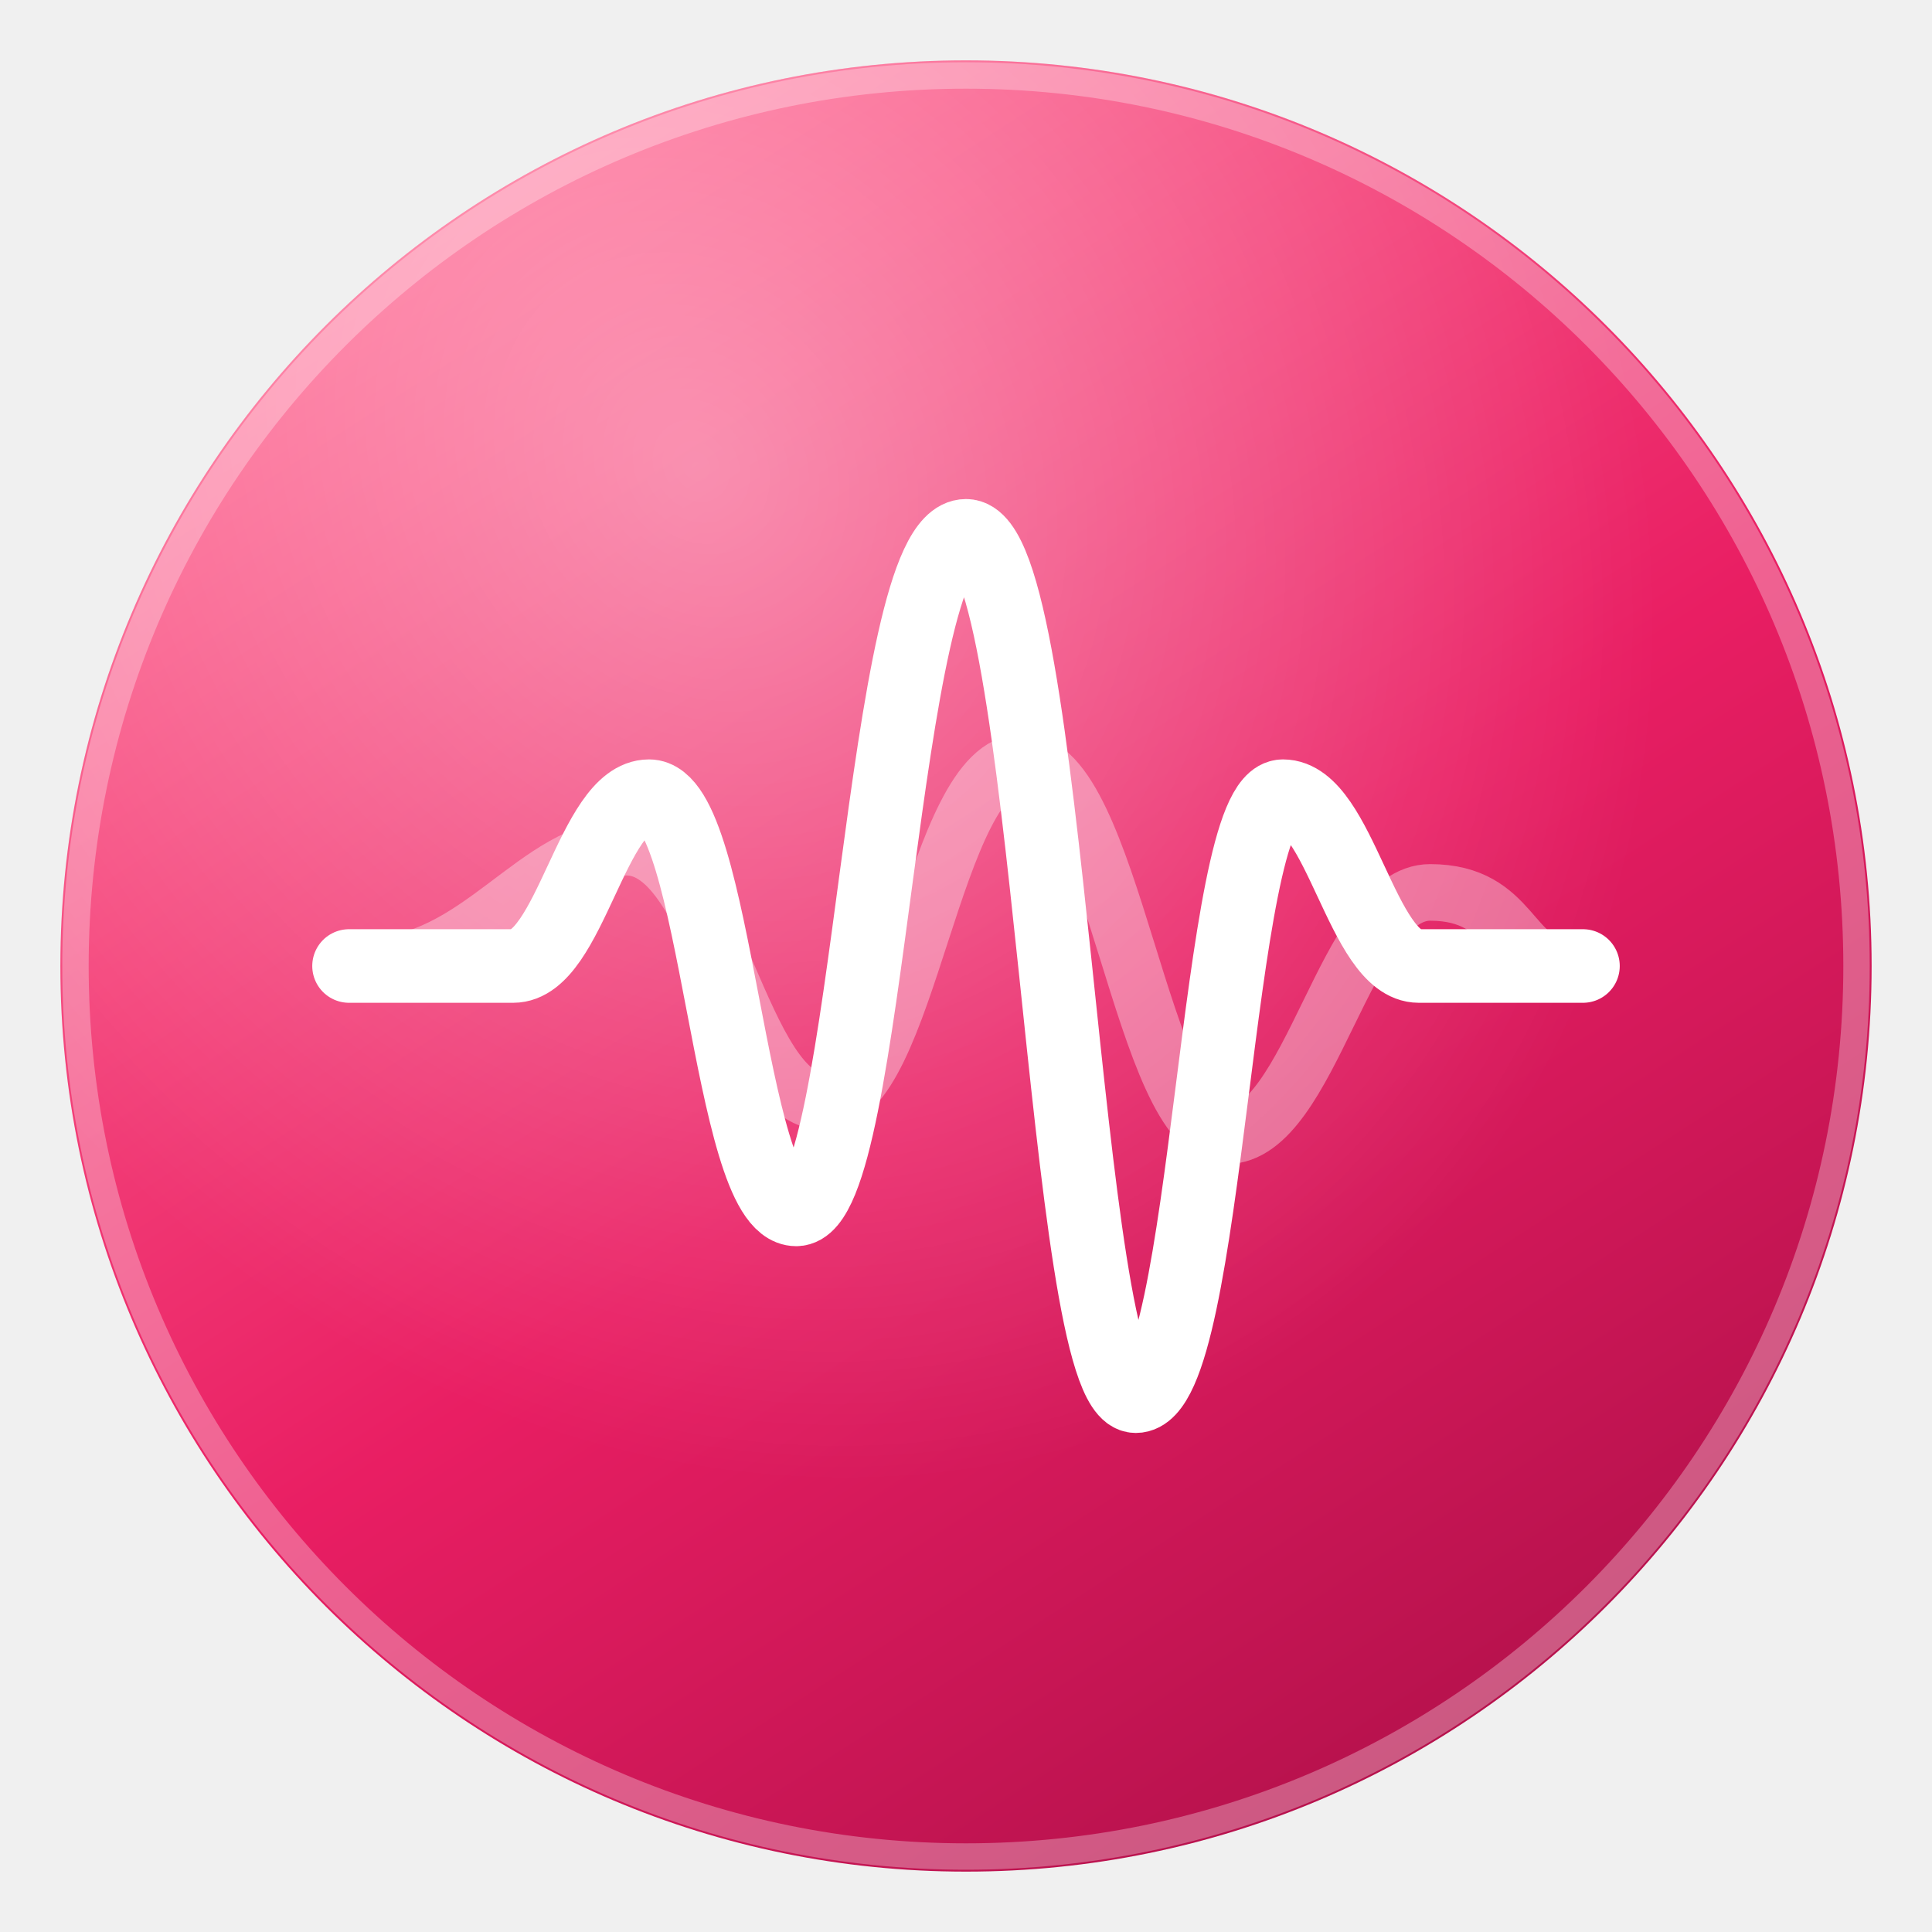
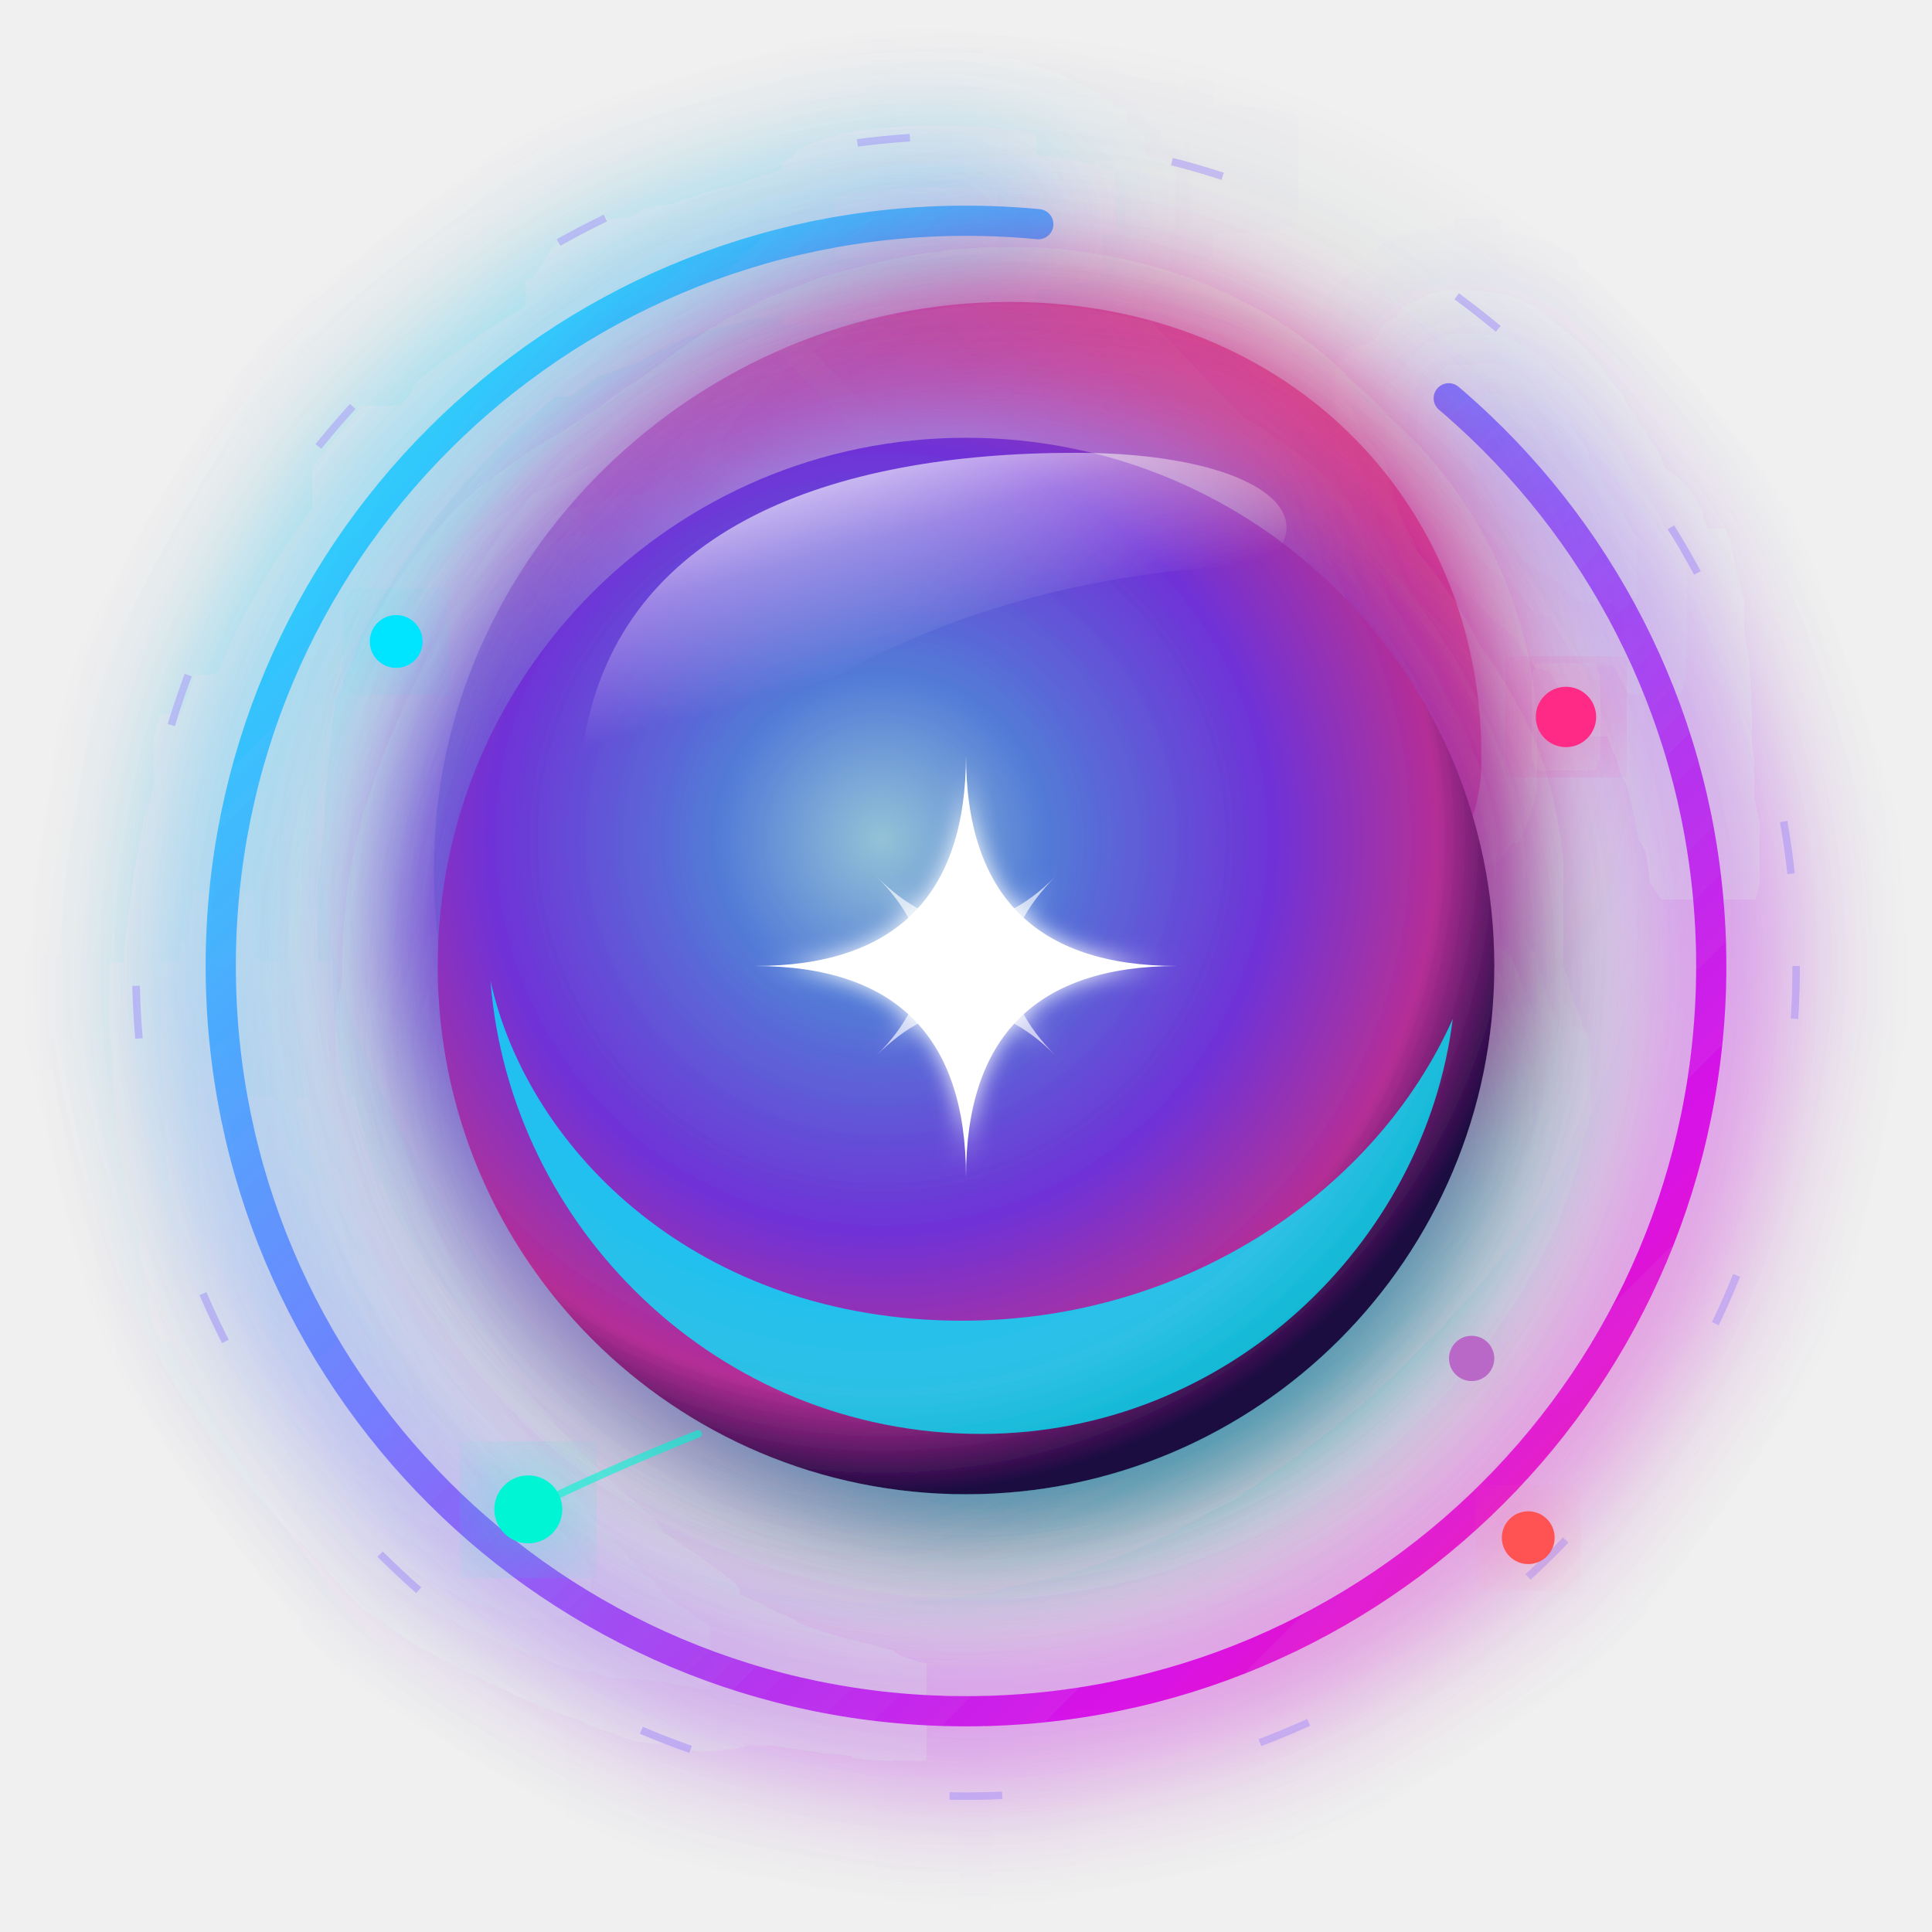
<svg xmlns="http://www.w3.org/2000/svg" width="1024" height="1024" viewBox="0 0 1024 1024" fill="none">
  <defs>
-     <linearGradient id="disc" x1="220" y1="60" x2="804" y2="964" gradientUnits="userSpaceOnUse">
-       <stop stop-color="#FF6A93" />
-       <stop offset="0.55" stop-color="#E91E63" />
-       <stop offset="1" stop-color="#B0104A" />
+     <filter id="prism-glow" x="-50%" y="-50%" width="200%" height="200%">
+       <feGaussianBlur stdDeviation="35" result="blur1" />
+       <feGaussianBlur stdDeviation="16" result="blur2" />
+       <feMerge>
+         <feMergeNode in="blur1" />
+         <feMergeNode in="blur2" />
+         <feMergeNode in="SourceGraphic" />
+       </feMerge>
+     </filter>
+     <filter id="star-sparkle" x="-50%" y="-50%" width="200%" height="200%">
+       <feGaussianBlur in="SourceGraphic" stdDeviation="6" result="glow" />
+       <feMerge>
+         <feMergeNode in="glow" />
+         <feMergeNode in="SourceGraphic" />
+       </feMerge>
+     </filter>
+     <radialGradient id="space-ambient" cx="50%" cy="50%" r="50%">
+       <stop offset="0%" stop-color="#7B5CFF" stop-opacity="0.32" />
+       <stop offset="50%" stop-color="#00D2FF" stop-opacity="0.14" />
+       <stop offset="100%" stop-color="#000000" stop-opacity="0" />
+     </radialGradient>
+     <linearGradient id="ring-gradient" x1="0%" y1="0%" x2="100%" y2="100%">
+       <stop offset="0%" stop-color="#00F0FF" />
+       <stop offset="45%" stop-color="#6B73FF" />
+       <stop offset="80%" stop-color="#D800E6" />
+       <stop offset="100%" stop-color="#FF2A85" />
    </linearGradient>
-     <radialGradient id="shine" cx="0" cy="0" r="1" gradientUnits="userSpaceOnUse" gradientTransform="translate(370 250) rotate(55) scale(560 480)">
-       <stop stop-color="#FFFFFF" stop-opacity="0.38" />
-       <stop offset="1" stop-color="#FFFFFF" stop-opacity="0" />
+     <radialGradient id="sphere-core" cx="42%" cy="38%" r="62%">
+       <stop offset="0%" stop-color="#AEE7FF" />
+       <stop offset="25%" stop-color="#6292FF" />
+       <stop offset="60%" stop-color="#843BFF" />
+       <stop offset="85%" stop-color="#D638B3" />
+       <stop offset="100%" stop-color="#220B4D" />
    </radialGradient>
+     <linearGradient id="glass-specular" x1="20%" y1="0%" x2="65%" y2="80%">
+       <stop offset="0%" stop-color="#FFFFFF" stop-opacity="0.88" />
+       <stop offset="35%" stop-color="#FFFFFF" stop-opacity="0.35" />
+       <stop offset="70%" stop-color="#FFFFFF" stop-opacity="0.0" />
+     </linearGradient>
+     <linearGradient id="crescent-arc" x1="0%" y1="100%" x2="100%" y2="0%">
+       <stop offset="0%" stop-color="#00E5FF" stop-opacity="0.9" />
+       <stop offset="50%" stop-color="#9C27B0" stop-opacity="0.6" />
+       <stop offset="100%" stop-color="#E91E63" stop-opacity="0.95" />
+     </linearGradient>
+     <style>
+       @keyframes molten-pulse {
+         0%, 100% {
+           transform: scale(1);
+           filter: drop-shadow(0 0 35px rgba(138, 75, 255, 0.45));
+         }
+         50% {
+           transform: scale(1.035);
+           filter: drop-shadow(0 0 65px rgba(0, 229, 255, 0.75));
+         }
+       }
+ 
+       @keyframes molten-spin {
+         0% {
+           transform: rotate(0deg);
+         }
+         100% {
+           transform: rotate(360deg);
+         }
+       }
+ 
+       @keyframes star-twinkle {
+         0%, 100% {
+           opacity: 0.9;
+           transform: scale(1) rotate(0deg);
+         }
+         50% {
+           opacity: 1;
+           transform: scale(1.22) rotate(18deg);
+         }
+       }
+ 
+       @keyframes orbital-float {
+         0% {
+           transform: rotate(0deg) translateY(0px);
+         }
+         50% {
+           transform: rotate(180deg) translateY(8px);
+         }
+         100% {
+           transform: rotate(360deg) translateY(0px);
+         }
+       }
+ 
+       .animated-pulse-group {
+         transform-origin: 512px 512px;
+         animation: molten-pulse 4s ease-in-out infinite;
+       }
+ 
+       .animated-spin-ring {
+         transform-origin: 512px 512px;
+         animation: molten-spin 14s linear infinite;
+       }
+ 
+       .animated-star {
+         transform-origin: 512px 512px;
+         animation: star-twinkle 2.4s ease-in-out infinite;
+       }
+ 
+       .animated-orbitals {
+         transform-origin: 512px 512px;
+         animation: orbital-float 9s ease-in-out infinite;
+       }
+     </style>
  </defs>
-   <circle cx="512" cy="512" r="480" fill="url(#disc)" />
-   <circle cx="512" cy="512" r="480" fill="url(#shine)" />
-   <circle cx="512" cy="512" r="472" stroke="#FFFFFF" stroke-opacity="0.3" stroke-width="14" />
-   <g transform="translate(512 512) scale(1.5) translate(-512 -512)">
-     <path d="M300 512 C 340 512, 360 470, 392 470 S 432 560, 462 560 S 500 440, 532 440 S 574 572, 604 572 S 646 486, 676 486 S 704 512, 724 512" stroke="#FFFFFF" stroke-opacity="0.35" stroke-width="20" stroke-linecap="round" stroke-linejoin="round" />
-     <path d="M294 512 H 352 C 372 512, 380 452, 400 452 C 424 452, 428 598, 452 598 C 478 598, 482 360, 512 360 C 542 360, 546 664, 572 664 C 598 664, 600 452, 624 452 C 644 452, 652 512, 672 512 H 730" stroke="#FFFFFF" stroke-width="26" stroke-linecap="round" stroke-linejoin="round" />
+   <circle cx="512" cy="512" r="500" fill="url(#space-ambient)" />
+   <g class="animated-pulse-group">
+     <g class="animated-spin-ring" filter="url(#prism-glow)">
+       <circle cx="512" cy="512" r="395" stroke="url(#ring-gradient)" stroke-width="16" fill="none" stroke-linecap="round" stroke-dasharray="1900 240" opacity="0.88" />
+       <circle cx="512" cy="512" r="440" stroke="#7B5CFF" stroke-width="4" fill="none" opacity="0.32" stroke-dasharray="28 140" />
+     </g>
+     <path d="M 230 460 C 230 295, 370 160, 535 160 C 685 160, 790 270, 785 410 C 780 470, 735 480, 715 440 C 695 330, 610 245, 505 245 C 380 245, 290 340, 290 480 C 290 590, 370 680, 480 705 C 530 715, 520 745, 470 745 C 330 745, 230 615, 230 460 Z" fill="url(#crescent-arc)" opacity="0.85" filter="url(#prism-glow)" />
+     <g filter="url(#prism-glow)">
+       <circle cx="512" cy="512" r="280" fill="url(#sphere-core)" />
+       <circle cx="512" cy="512" r="280" fill="black" opacity="0.16" />
+       <path d="M 260 520 C 270 650, 380 760, 520 760 C 650 760, 755 660, 770 540 C 730 630, 630 700, 510 700 C 370 700, 280 610, 260 520 Z" fill="#00F0FF" opacity="0.75" />
+       <path d="M 310 390 C 330 280, 440 240, 570 240 C 660 240, 705 270, 670 300 C 600 300, 480 320, 390 395 C 350 430, 300 440, 310 390 Z" fill="url(#glass-specular)" />
+     </g>
+     <g class="animated-orbitals">
+       <circle cx="210" cy="340" r="14" fill="#00E5FF" filter="url(#prism-glow)" />
+       <circle cx="830" cy="380" r="16" fill="#FF2A85" filter="url(#prism-glow)" />
+       <circle cx="780" cy="720" r="12" fill="#BA68C8" filter="url(#prism-glow)" />
+       <circle cx="280" cy="800" r="18" fill="#00F5D4" filter="url(#prism-glow)" />
+       <path d="M 280 800 Q 320 780, 370 760" stroke="#00F5D4" stroke-width="4" stroke-linecap="round" opacity="0.6" />
+       <circle cx="810" cy="815" r="14" fill="#FF5252" filter="url(#prism-glow)" />
+     </g>
+     <g class="animated-star" filter="url(#star-sparkle)">
+       <path d="M 512 400 Q 512 512, 624 512 Q 512 512, 512 624 Q 512 512, 400 512 Q 512 512, 512 400 Z" fill="#FFFFFF" />
+       <path d="M 512 445 Q 512 512, 579 512 Q 512 512, 512 579 Q 512 512, 445 512 Q 512 512, 512 445 Z" fill="#FFFFFF" opacity="0.65" transform="rotate(45 512 512)" />
+       <circle cx="512" cy="512" r="18" fill="#FFFFFF" />
+     </g>
  </g>
</svg>
